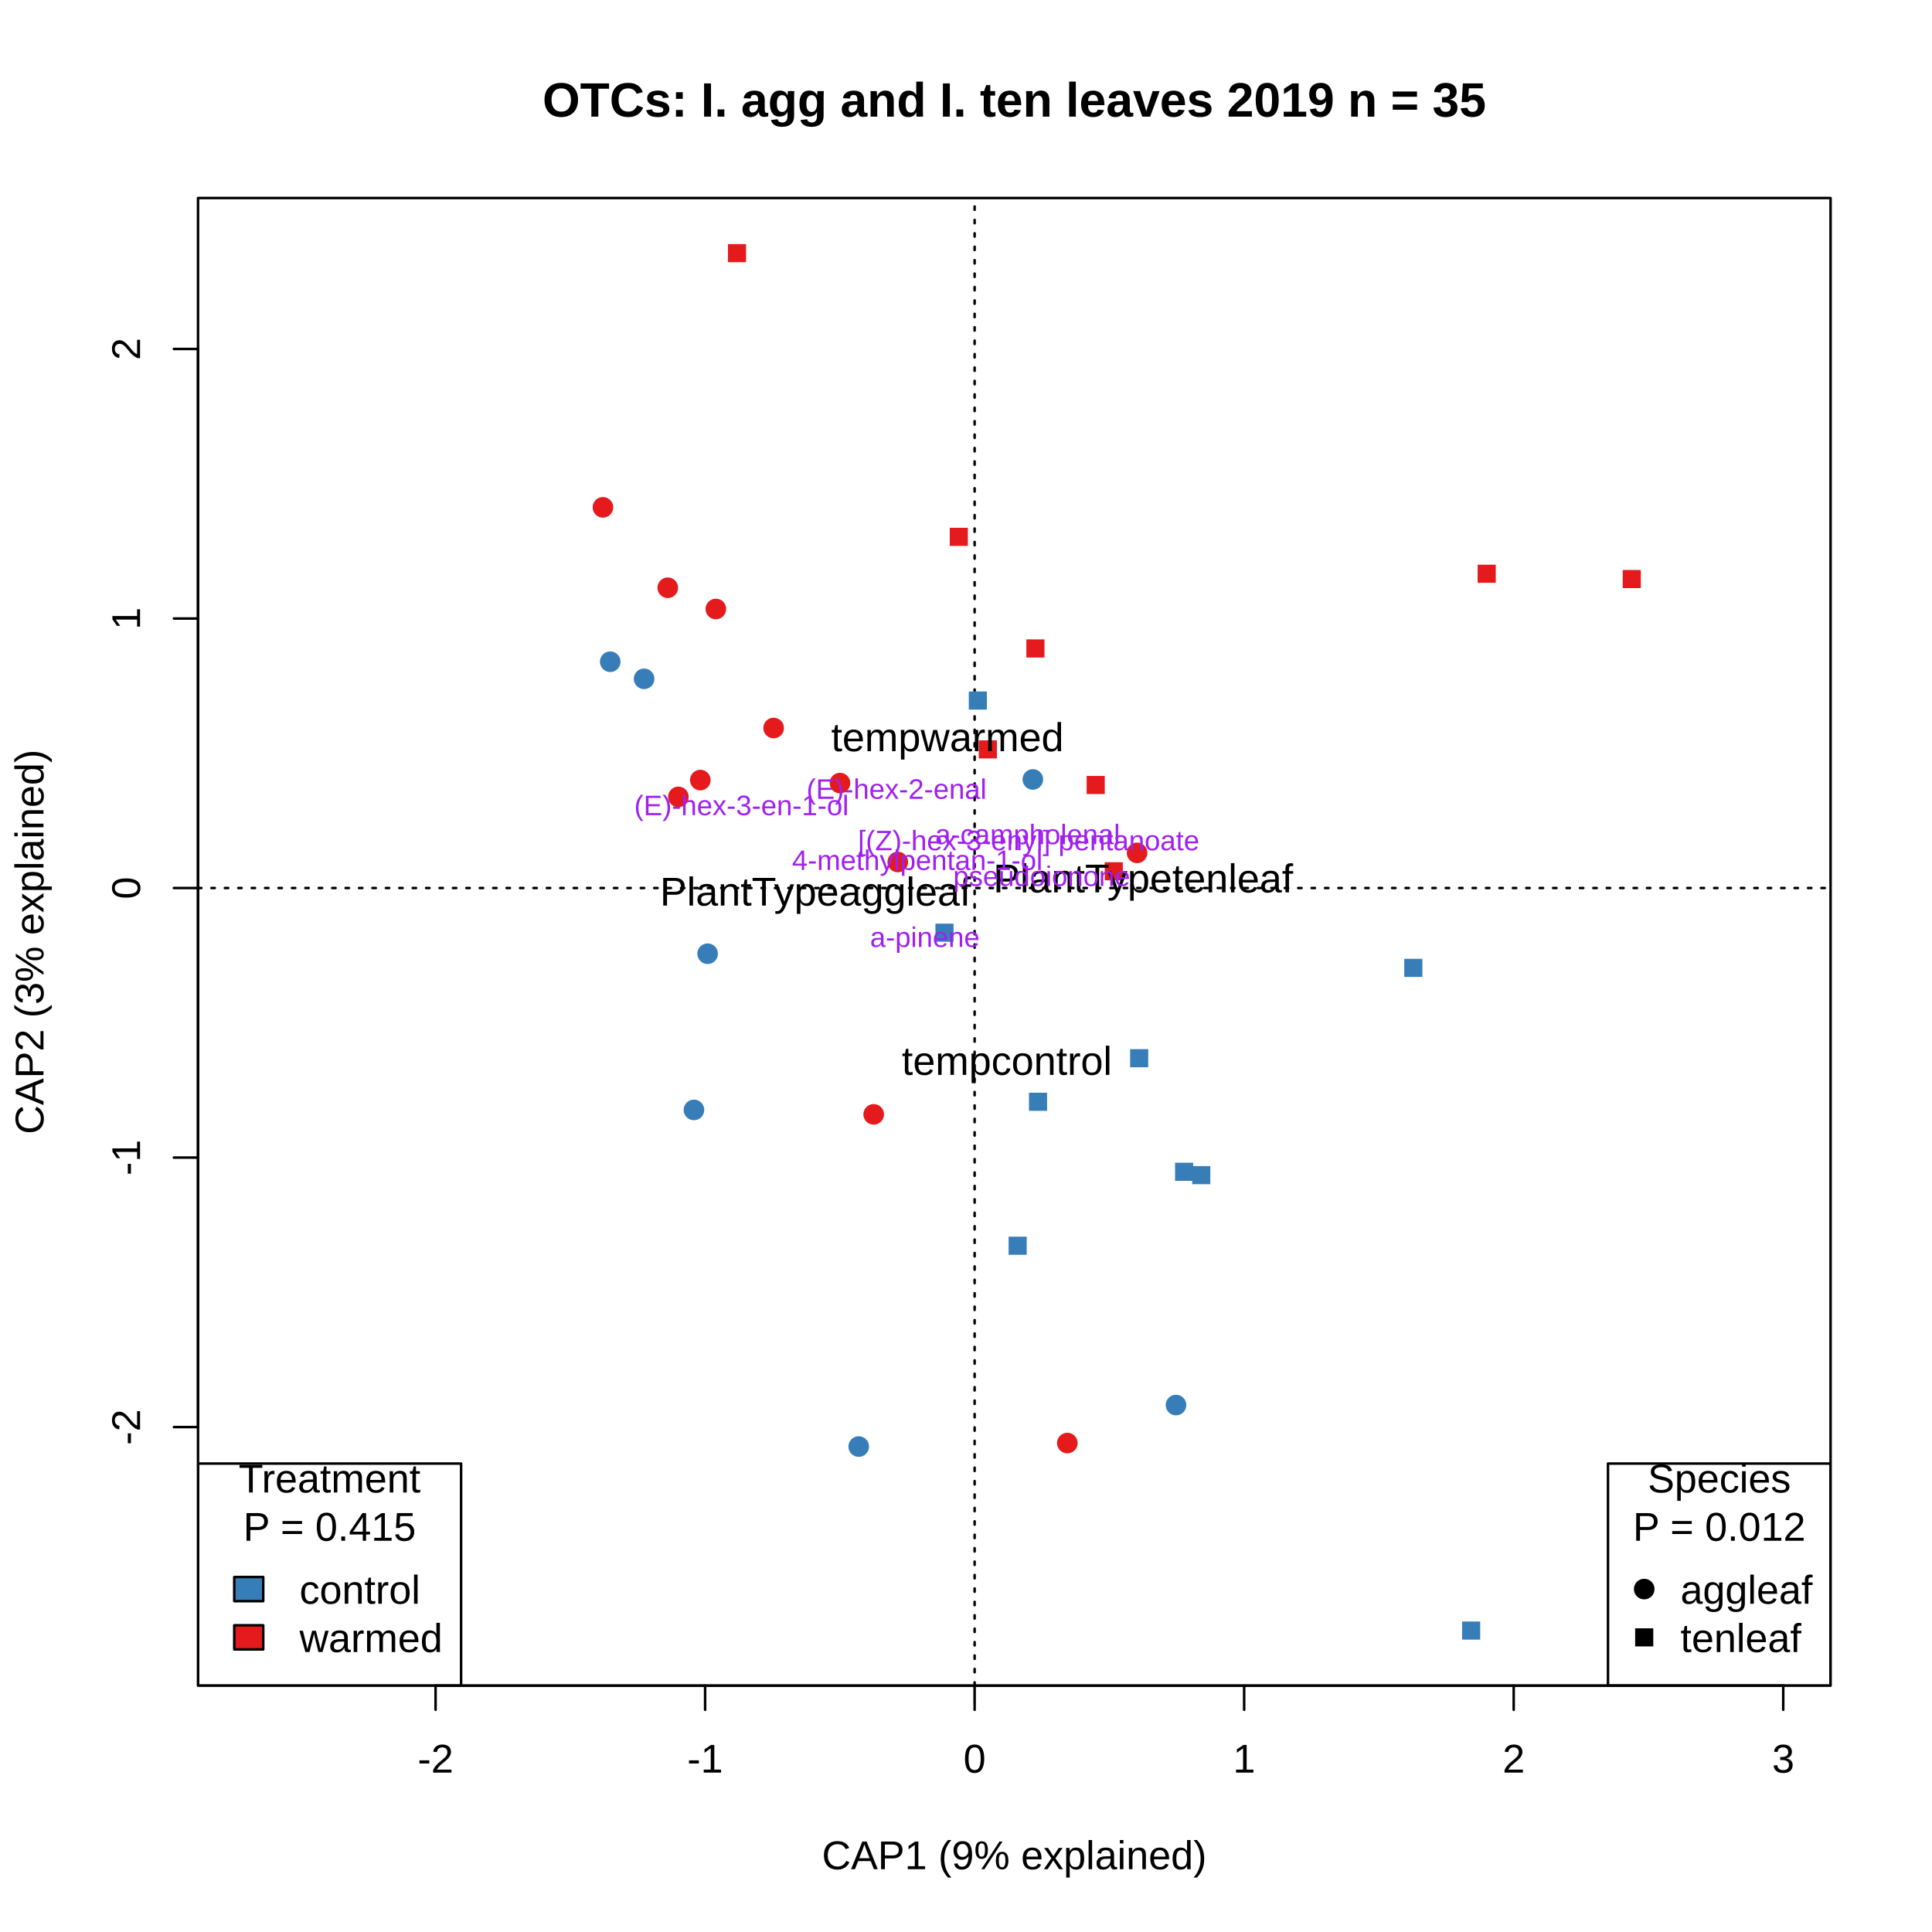
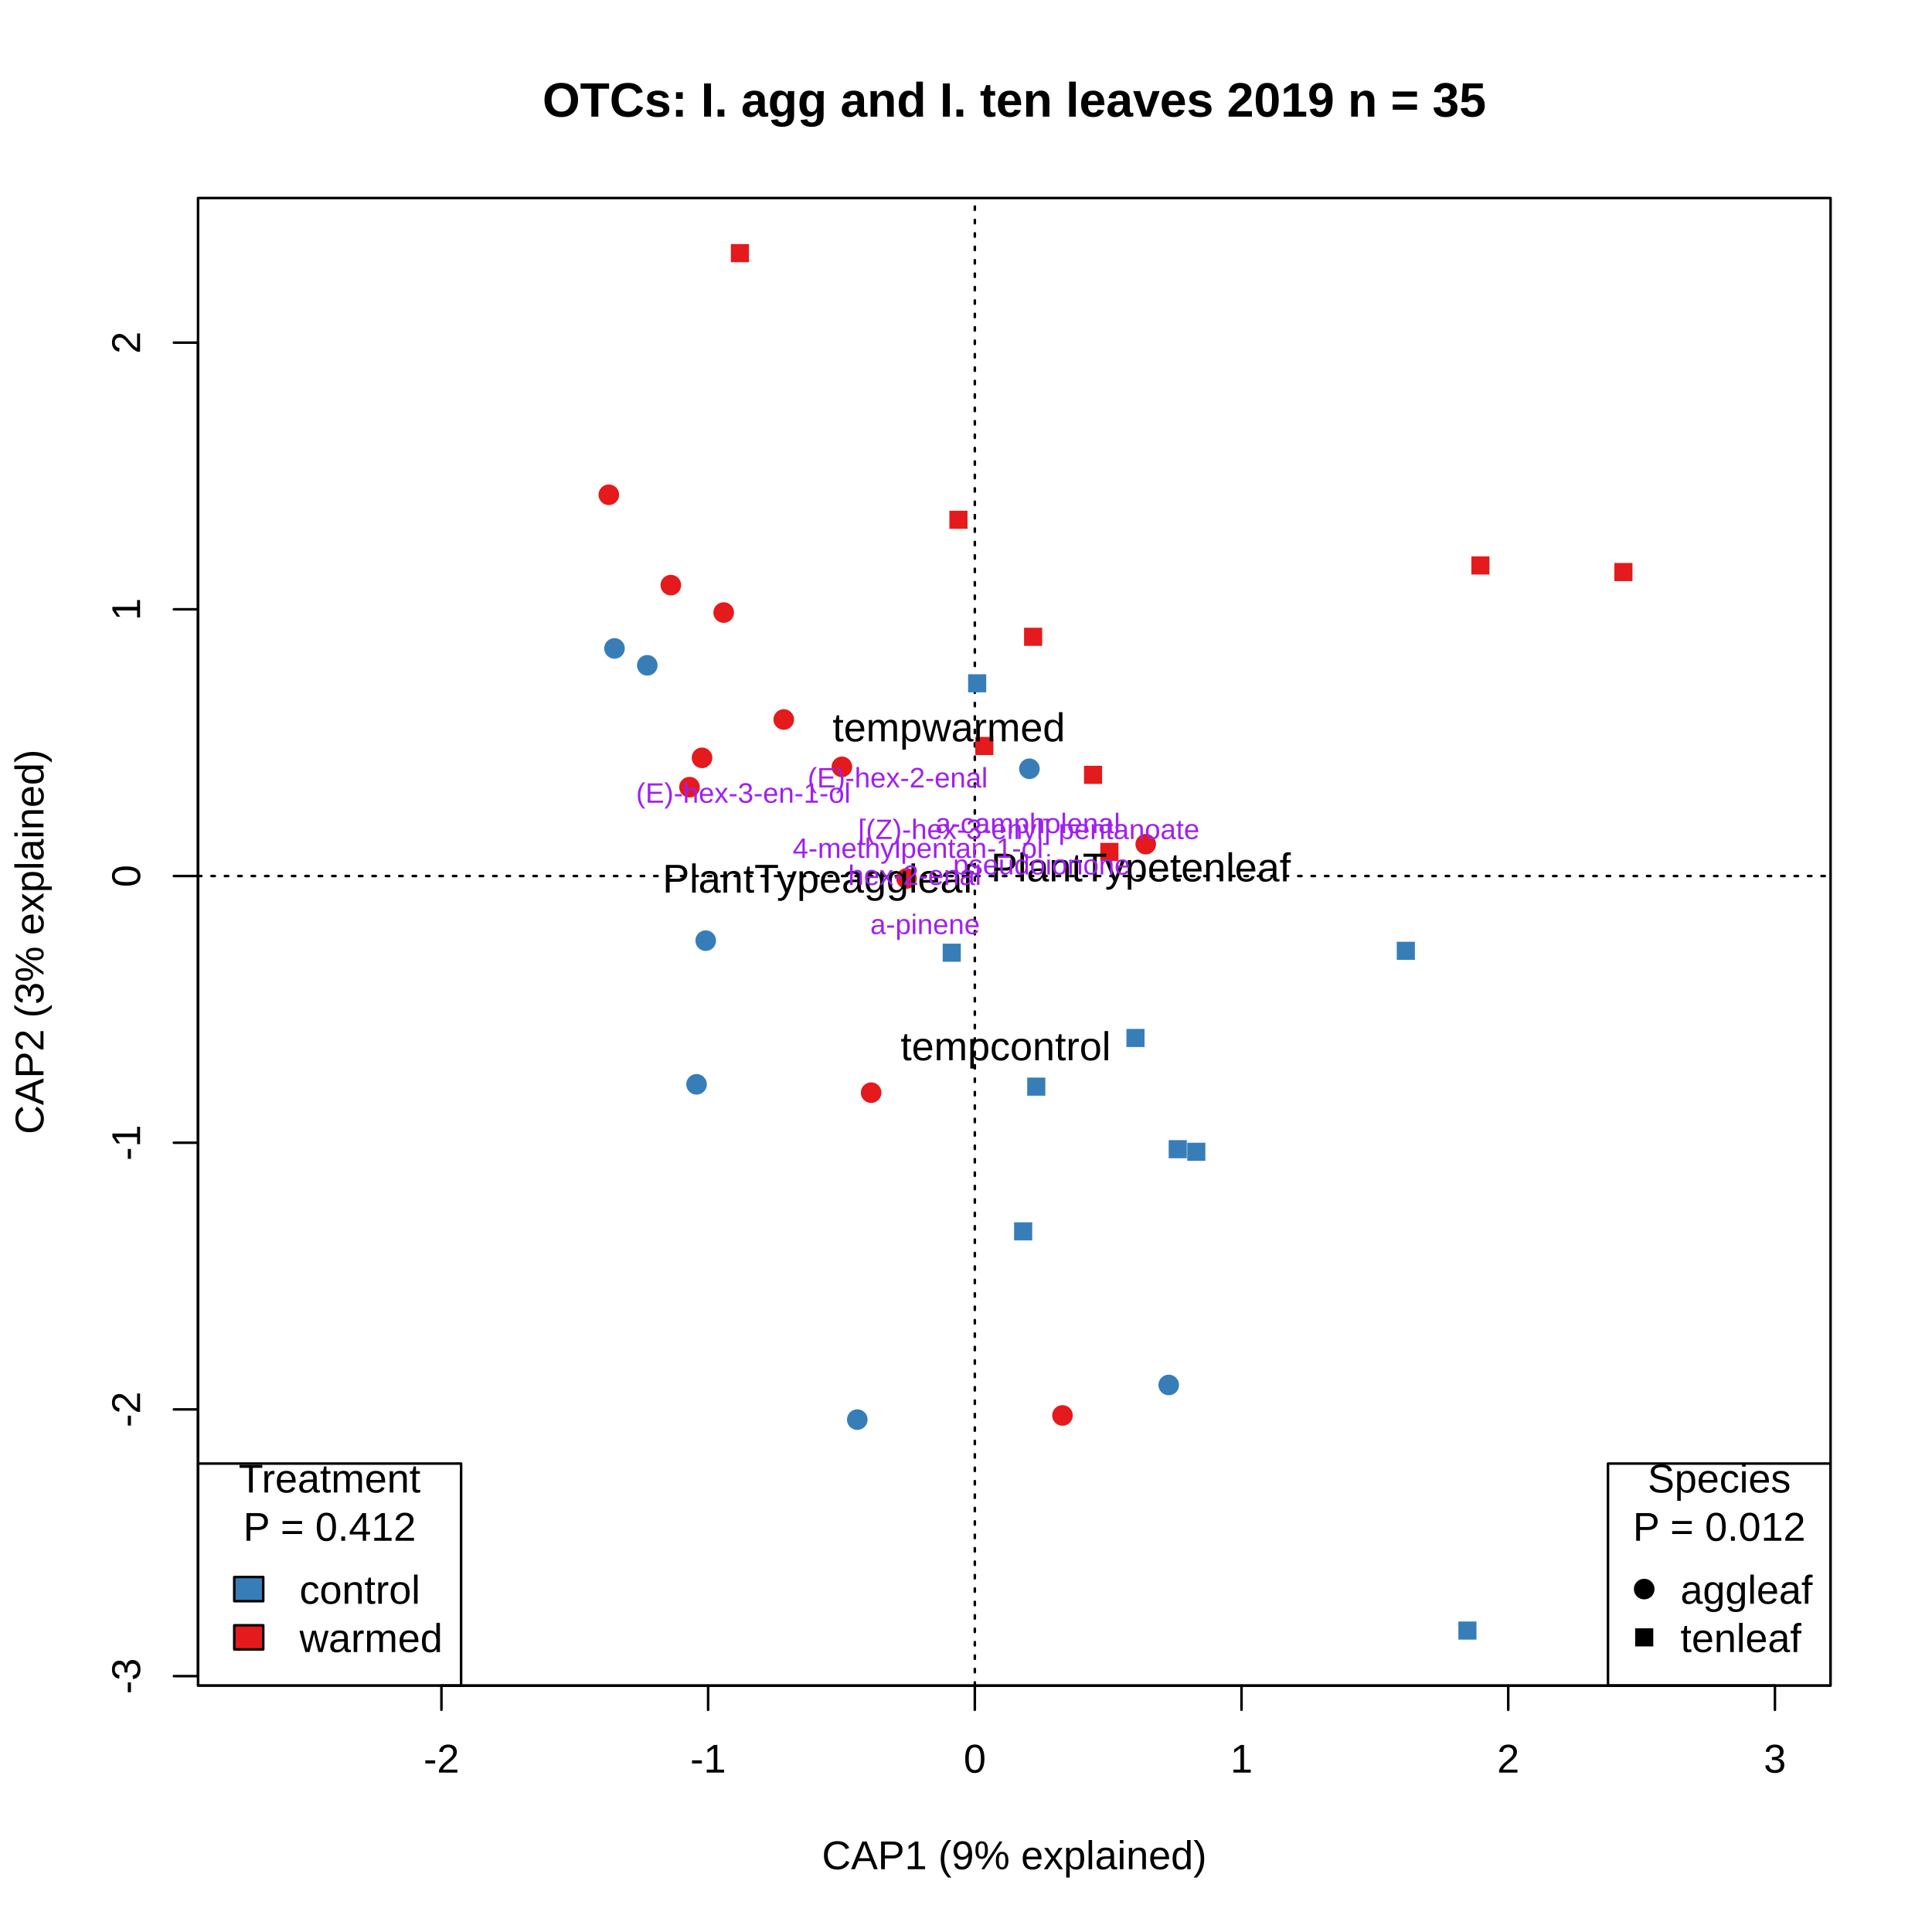
<svg xmlns="http://www.w3.org/2000/svg" class="svglite" width="576.00pt" height="576.00pt" viewBox="0 0 576.00 576.00">
  <defs>
    <style type="text/css">
    .svglite line, .svglite polyline, .svglite polygon, .svglite path, .svglite rect, .svglite circle {
      fill: none;
      stroke: #000000;
      stroke-linecap: round;
      stroke-linejoin: round;
      stroke-miterlimit: 10.00;
    }
    .svglite text {
      white-space: pre;
    }
  </style>
  </defs>
  <rect width="100%" height="100%" style="stroke: none; fill: #FFFFFF;" />
  <defs>
    <clipPath id="cpMC4wMHw1NzYuMDB8MC4wMHw1NzYuMDA=">
      <rect x="0.00" y="0.00" width="576.00" height="576.00" />
    </clipPath>
  </defs>
  <g clip-path="url(#cpMC4wMHw1NzYuMDB8MC4wMHw1NzYuMDA=)">
-     <line x1="129.86" y1="502.56" x2="531.65" y2="502.56" style="stroke-width: 0.75;" />
-     <line x1="129.86" y1="502.56" x2="129.86" y2="509.76" style="stroke-width: 0.75;" />
-     <line x1="210.22" y1="502.56" x2="210.22" y2="509.76" style="stroke-width: 0.75;" />
-     <line x1="290.57" y1="502.56" x2="290.57" y2="509.76" style="stroke-width: 0.75;" />
-     <line x1="370.93" y1="502.56" x2="370.93" y2="509.76" style="stroke-width: 0.75;" />
-     <line x1="451.29" y1="502.56" x2="451.29" y2="509.76" style="stroke-width: 0.75;" />
-     <line x1="531.65" y1="502.56" x2="531.65" y2="509.76" style="stroke-width: 0.75;" />
-     <text x="129.86" y="528.48" text-anchor="middle" style="font-size: 12.00px; font-family: &quot;Arial&quot;;">-2</text>
-     <text x="210.22" y="528.48" text-anchor="middle" style="font-size: 12.00px; font-family: &quot;Arial&quot;;">-1</text>
-     <text x="290.57" y="528.48" text-anchor="middle" style="font-size: 12.00px; font-family: &quot;Arial&quot;;">0</text>
-     <text x="370.93" y="528.48" text-anchor="middle" style="font-size: 12.00px; font-family: &quot;Arial&quot;;">1</text>
-     <text x="451.29" y="528.48" text-anchor="middle" style="font-size: 12.00px; font-family: &quot;Arial&quot;;">2</text>
-     <text x="531.65" y="528.48" text-anchor="middle" style="font-size: 12.00px; font-family: &quot;Arial&quot;;">3</text>
-     <line x1="59.04" y1="425.47" x2="59.04" y2="104.04" style="stroke-width: 0.75;" />
-     <line x1="59.04" y1="425.47" x2="51.84" y2="425.47" style="stroke-width: 0.75;" />
-     <line x1="59.04" y1="345.11" x2="51.84" y2="345.11" style="stroke-width: 0.75;" />
-     <line x1="59.04" y1="264.75" x2="51.84" y2="264.75" style="stroke-width: 0.75;" />
-     <line x1="59.04" y1="184.40" x2="51.84" y2="184.40" style="stroke-width: 0.75;" />
-     <line x1="59.04" y1="104.04" x2="51.84" y2="104.04" style="stroke-width: 0.75;" />
-     <text transform="translate(41.76,425.47) rotate(-90)" text-anchor="middle" style="font-size: 12.00px; font-family: &quot;Arial&quot;;">-2</text>
-     <text transform="translate(41.76,345.11) rotate(-90)" text-anchor="middle" style="font-size: 12.00px; font-family: &quot;Arial&quot;;">-1</text>
-     <text transform="translate(41.76,264.75) rotate(-90)" text-anchor="middle" style="font-size: 12.00px; font-family: &quot;Arial&quot;;">0</text>
-     <text transform="translate(41.76,184.40) rotate(-90)" text-anchor="middle" style="font-size: 12.00px; font-family: &quot;Arial&quot;;">1</text>
-     <text transform="translate(41.76,104.04) rotate(-90)" text-anchor="middle" style="font-size: 12.00px; font-family: &quot;Arial&quot;;">2</text>
+     <line x1="131.61" y1="502.56" x2="529.17" y2="502.56" style="stroke-width: 0.75;" />
+     <line x1="131.61" y1="502.56" x2="131.61" y2="509.76" style="stroke-width: 0.75;" />
+     <line x1="211.12" y1="502.56" x2="211.12" y2="509.76" style="stroke-width: 0.75;" />
+     <line x1="290.63" y1="502.56" x2="290.63" y2="509.76" style="stroke-width: 0.75;" />
+     <line x1="370.14" y1="502.56" x2="370.14" y2="509.76" style="stroke-width: 0.75;" />
+     <line x1="449.66" y1="502.56" x2="449.66" y2="509.76" style="stroke-width: 0.75;" />
+     <line x1="529.17" y1="502.56" x2="529.17" y2="509.76" style="stroke-width: 0.75;" />
+     <text x="131.61" y="528.48" text-anchor="middle" style="font-size: 12.00px; font-family: &quot;Arial&quot;;">-2</text>
+     <text x="211.12" y="528.48" text-anchor="middle" style="font-size: 12.00px; font-family: &quot;Arial&quot;;">-1</text>
+     <text x="290.63" y="528.48" text-anchor="middle" style="font-size: 12.00px; font-family: &quot;Arial&quot;;">0</text>
+     <text x="370.14" y="528.48" text-anchor="middle" style="font-size: 12.00px; font-family: &quot;Arial&quot;;">1</text>
+     <text x="449.66" y="528.48" text-anchor="middle" style="font-size: 12.00px; font-family: &quot;Arial&quot;;">2</text>
+     <text x="529.17" y="528.48" text-anchor="middle" style="font-size: 12.00px; font-family: &quot;Arial&quot;;">3</text>
+     <line x1="59.04" y1="499.71" x2="59.04" y2="102.15" style="stroke-width: 0.75;" />
+     <line x1="59.04" y1="499.71" x2="51.84" y2="499.71" style="stroke-width: 0.75;" />
+     <line x1="59.04" y1="420.20" x2="51.84" y2="420.20" style="stroke-width: 0.75;" />
+     <line x1="59.04" y1="340.69" x2="51.84" y2="340.69" style="stroke-width: 0.75;" />
+     <line x1="59.04" y1="261.18" x2="51.84" y2="261.18" style="stroke-width: 0.75;" />
+     <line x1="59.04" y1="181.66" x2="51.84" y2="181.66" style="stroke-width: 0.75;" />
+     <line x1="59.04" y1="102.15" x2="51.84" y2="102.15" style="stroke-width: 0.75;" />
+     <text transform="translate(41.76,499.71) rotate(-90)" text-anchor="middle" style="font-size: 12.00px; font-family: &quot;Arial&quot;;">-3</text>
+     <text transform="translate(41.76,420.20) rotate(-90)" text-anchor="middle" style="font-size: 12.00px; font-family: &quot;Arial&quot;;">-2</text>
+     <text transform="translate(41.76,340.69) rotate(-90)" text-anchor="middle" style="font-size: 12.00px; font-family: &quot;Arial&quot;;">-1</text>
+     <text transform="translate(41.76,261.18) rotate(-90)" text-anchor="middle" style="font-size: 12.00px; font-family: &quot;Arial&quot;;">0</text>
+     <text transform="translate(41.76,181.66) rotate(-90)" text-anchor="middle" style="font-size: 12.00px; font-family: &quot;Arial&quot;;">1</text>
+     <text transform="translate(41.76,102.15) rotate(-90)" text-anchor="middle" style="font-size: 12.00px; font-family: &quot;Arial&quot;;">2</text>
    <polygon points="59.04,502.56 545.76,502.56 545.76,59.04 59.04,59.04 " style="stroke-width: 0.75;" />
    <text x="302.40" y="557.28" text-anchor="middle" style="font-size: 12.00px; font-family: &quot;Arial&quot;;">CAP1 (9% explained)</text>
    <text transform="translate(12.96,280.80) rotate(-90)" text-anchor="middle" style="font-size: 12.00px; font-family: &quot;Arial&quot;;">CAP2 (3% explained)</text>
  </g>
  <defs>
    <clipPath id="cpNTkuMDR8NTQ1Ljc2fDU5LjA0fDUwMi41Ng==">
      <rect x="59.04" y="59.04" width="486.72" height="443.52" />
    </clipPath>
  </defs>
  <g clip-path="url(#cpNTkuMDR8NTQ1Ljc2fDU5LjA0fDUwMi41Ng==)">
-     <line x1="59.04" y1="264.75" x2="545.76" y2="264.75" style="stroke-width: 0.75; stroke-dasharray: 1.00,3.00;" />
-     <line x1="290.57" y1="502.56" x2="290.57" y2="59.04" style="stroke-width: 0.75; stroke-dasharray: 1.00,3.00;" />
+     <line x1="59.04" y1="261.18" x2="545.76" y2="261.18" style="stroke-width: 0.75; stroke-dasharray: 1.00,3.00;" />
+     <line x1="290.63" y1="502.56" x2="290.63" y2="59.04" style="stroke-width: 0.75; stroke-dasharray: 1.00,3.00;" />
  </g>
  <g clip-path="url(#cpMC4wMHw1NzYuMDB8MC4wMHw1NzYuMDA=)">
    <text x="302.40" y="34.77" text-anchor="middle" style="font-size: 14.40px; font-weight: bold; font-family: &quot;Arial&quot;;">OTCs: I. agg and I. ten leaves 2019 n = 35</text>
  </g>
  <g clip-path="url(#cpNTkuMDR8NTQ1Ljc2fDU5LjA0fDUwMi41Ng==)">
    <rect x="59.04" y="436.34" width="78.43" height="66.22" style="stroke-width: 0.75;" />
    <rect x="69.84" y="470.16" width="8.64" height="7.20" style="stroke-width: 0.75; fill: #377EB8;" />
    <rect x="69.84" y="484.56" width="8.64" height="7.20" style="stroke-width: 0.75; fill: #E41A1C;" />
    <text x="98.26" y="444.96" text-anchor="middle" style="font-size: 12.00px; font-family: &quot;Arial&quot;;">Treatment </text>
-     <text x="98.26" y="459.36" text-anchor="middle" style="font-size: 12.00px; font-family: &quot;Arial&quot;;">P = 0.415</text>
+     <text x="98.26" y="459.36" text-anchor="middle" style="font-size: 12.00px; font-family: &quot;Arial&quot;;">P = 0.412</text>
    <text x="89.28" y="478.13" style="font-size: 12.00px; font-family: &quot;Arial&quot;;">control</text>
    <text x="89.28" y="492.53" style="font-size: 12.00px; font-family: &quot;Arial&quot;;">warmed</text>
    <rect x="479.40" y="436.34" width="66.36" height="66.22" style="stroke-width: 0.75;" />
    <circle cx="490.20" cy="473.76" r="2.70" style="stroke-width: 0.75; fill: #000000;" />
    <polygon points="487.50,490.86 492.90,490.86 492.90,485.46 487.50,485.46 " style="stroke-width: 0.75; stroke: none; fill: #000000;" />
    <text x="512.58" y="444.96" text-anchor="middle" style="font-size: 12.00px; font-family: &quot;Arial&quot;;">Species </text>
    <text x="512.58" y="459.36" text-anchor="middle" style="font-size: 12.00px; font-family: &quot;Arial&quot;;">P = 0.012</text>
    <text x="501.00" y="478.13" style="font-size: 12.00px; font-family: &quot;Arial&quot;;">aggleaf</text>
    <text x="501.00" y="492.53" style="font-size: 12.00px; font-family: &quot;Arial&quot;;">tenleaf</text>
-     <circle cx="350.61" cy="418.90" r="2.70" style="stroke-width: 0.75; stroke: #377EB8; fill: #377EB8;" />
-     <circle cx="199.09" cy="175.23" r="2.70" style="stroke-width: 0.75; stroke: #E41A1C; fill: #E41A1C;" />
-     <circle cx="213.42" cy="181.56" r="2.70" style="stroke-width: 0.75; stroke: #E41A1C; fill: #E41A1C;" />
-     <circle cx="192.03" cy="202.38" r="2.70" style="stroke-width: 0.75; stroke: #377EB8; fill: #377EB8;" />
-     <circle cx="339.00" cy="254.27" r="2.70" style="stroke-width: 0.75; stroke: #E41A1C; fill: #E41A1C;" />
-     <circle cx="307.93" cy="232.38" r="2.70" style="stroke-width: 0.75; stroke: #377EB8; fill: #377EB8;" />
-     <circle cx="206.89" cy="330.91" r="2.70" style="stroke-width: 0.75; stroke: #377EB8; fill: #377EB8;" />
-     <circle cx="210.97" cy="284.34" r="2.70" style="stroke-width: 0.75; stroke: #377EB8; fill: #377EB8;" />
-     <polygon points="217.02,78.17 222.42,78.17 222.42,72.77 217.02,72.77 " style="stroke-width: 0.75; stroke: none; fill: #E41A1C;" />
-     <polygon points="440.54,173.76 445.94,173.76 445.94,168.36 440.54,168.36 " style="stroke-width: 0.75; stroke: none; fill: #E41A1C;" />
-     <polygon points="323.97,236.74 329.37,236.74 329.37,231.34 323.97,231.34 " style="stroke-width: 0.75; stroke: none; fill: #E41A1C;" />
-     <polygon points="291.81,226.12 297.21,226.12 297.21,220.72 291.81,220.72 " style="stroke-width: 0.75; stroke: none; fill: #E41A1C;" />
-     <polygon points="283.15,162.75 288.55,162.75 288.55,157.35 283.15,157.35 " style="stroke-width: 0.75; stroke: none; fill: #E41A1C;" />
-     <polygon points="418.66,291.26 424.06,291.26 424.06,285.86 418.66,285.86 " style="stroke-width: 0.75; stroke: none; fill: #377EB8;" />
-     <polygon points="306.00,196.03 311.40,196.03 311.40,190.63 306.00,190.63 " style="stroke-width: 0.75; stroke: none; fill: #E41A1C;" />
-     <polygon points="329.36,262.46 334.76,262.46 334.76,257.06 329.36,257.06 " style="stroke-width: 0.75; stroke: none; fill: #E41A1C;" />
-     <polygon points="483.79,175.34 489.19,175.34 489.19,169.94 483.79,169.94 " style="stroke-width: 0.75; stroke: none; fill: #E41A1C;" />
-     <circle cx="202.25" cy="237.58" r="2.70" style="stroke-width: 0.75; stroke: #E41A1C; fill: #E41A1C;" />
-     <circle cx="318.21" cy="430.23" r="2.70" style="stroke-width: 0.75; stroke: #E41A1C; fill: #E41A1C;" />
-     <circle cx="260.48" cy="332.23" r="2.70" style="stroke-width: 0.75; stroke: #E41A1C; fill: #E41A1C;" />
-     <circle cx="250.43" cy="233.47" r="2.70" style="stroke-width: 0.75; stroke: #E41A1C; fill: #E41A1C;" />
-     <circle cx="208.79" cy="232.57" r="2.70" style="stroke-width: 0.75; stroke: #E41A1C; fill: #E41A1C;" />
-     <circle cx="230.65" cy="217.05" r="2.70" style="stroke-width: 0.75; stroke: #E41A1C; fill: #E41A1C;" />
-     <circle cx="256.02" cy="431.27" r="2.70" style="stroke-width: 0.75; stroke: #377EB8; fill: #377EB8;" />
-     <circle cx="181.93" cy="197.29" r="2.70" style="stroke-width: 0.75; stroke: #377EB8; fill: #377EB8;" />
-     <circle cx="179.76" cy="151.26" r="2.70" style="stroke-width: 0.75; stroke: #E41A1C; fill: #E41A1C;" />
-     <circle cx="267.66" cy="256.99" r="2.70" style="stroke-width: 0.75; stroke: #E41A1C; fill: #E41A1C;" />
-     <polygon points="300.70,374.10 306.10,374.10 306.10,368.70 300.70,368.70 " style="stroke-width: 0.75; stroke: none; fill: #377EB8;" />
-     <polygon points="278.89,280.77 284.29,280.77 284.29,275.37 278.89,275.37 " style="stroke-width: 0.75; stroke: none; fill: #377EB8;" />
-     <polygon points="288.83,211.56 294.23,211.56 294.23,206.16 288.83,206.16 " style="stroke-width: 0.75; stroke: none; fill: #377EB8;" />
-     <polygon points="350.33,352.05 355.73,352.05 355.73,346.65 350.33,346.65 " style="stroke-width: 0.75; stroke: none; fill: #377EB8;" />
-     <polygon points="306.77,331.18 312.17,331.18 312.17,325.78 306.77,325.78 " style="stroke-width: 0.75; stroke: none; fill: #377EB8;" />
-     <polygon points="435.90,488.83 441.30,488.83 441.30,483.43 435.90,483.43 " style="stroke-width: 0.75; stroke: none; fill: #377EB8;" />
-     <polygon points="336.93,318.19 342.33,318.19 342.33,312.79 336.93,312.79 " style="stroke-width: 0.75; stroke: none; fill: #377EB8;" />
-     <polygon points="355.44,353.05 360.84,353.05 360.84,347.65 355.44,347.65 " style="stroke-width: 0.75; stroke: none; fill: #377EB8;" />
-     <text x="243.12" y="269.98" text-anchor="middle" style="font-size: 12.00px; font-family: &quot;Arial&quot;;">PlantTypeaggleaf</text>
-     <text x="340.82" y="266.05" text-anchor="middle" style="font-size: 12.00px; font-family: &quot;Arial&quot;;">PlantTypetenleaf</text>
-     <text x="300.20" y="320.45" text-anchor="middle" style="font-size: 12.00px; font-family: &quot;Arial&quot;;">tempcontrol</text>
-     <text x="282.47" y="223.96" text-anchor="middle" style="font-size: 12.00px; font-family: &quot;Arial&quot;;">tempwarmed</text>
-     <text x="275.74" y="282.32" text-anchor="middle" style="font-size: 8.40px;fill: #A020F0; font-family: &quot;Arial&quot;;">a-pinene</text>
-     <text x="275.98" y="263.43" text-anchor="middle" style="font-size: 8.40px;fill: none; font-family: &quot;Arial&quot;;">(E)-4-oxohex-2-enal</text>
-     <text x="288.08" y="266.46" text-anchor="middle" style="font-size: 8.40px;fill: none; font-family: &quot;Arial&quot;;">hexan-1-ol</text>
-     <text x="273.48" y="259.37" text-anchor="middle" style="font-size: 8.40px;fill: #A020F0; font-family: &quot;Arial&quot;;">4-methylpentan-1-ol</text>
-     <text x="279.56" y="262.98" text-anchor="middle" style="font-size: 8.40px;fill: none; font-family: &quot;Arial&quot;;">1-penten-3-ol</text>
-     <text x="277.25" y="262.82" text-anchor="middle" style="font-size: 8.40px;fill: none; font-family: &quot;Arial&quot;;">(Z)-hex-2-en-1-ol</text>
-     <text x="272.55" y="267.52" text-anchor="middle" style="font-size: 8.40px;fill: none; font-family: &quot;Arial&quot;;">hex-2-enal</text>
-     <text x="267.30" y="238.15" text-anchor="middle" style="font-size: 8.40px;fill: #A020F0; font-family: &quot;Arial&quot;;">(E)-hex-2-enal</text>
-     <text x="221.06" y="243.04" text-anchor="middle" style="font-size: 8.40px;fill: #A020F0; font-family: &quot;Arial&quot;;">(E)-hex-3-en-1-ol</text>
-     <text x="277.94" y="261.30" text-anchor="middle" style="font-size: 8.40px;fill: none; font-family: &quot;Arial&quot;;">[(E)-hex-3-enyl] acetate</text>
-     <text x="292.00" y="265.41" text-anchor="middle" style="font-size: 8.40px;fill: none; font-family: &quot;Arial&quot;;">2,2,4,7-tetramethyloctane-3,5-dione</text>
-     <text x="310.56" y="264.14" text-anchor="middle" style="font-size: 8.40px;fill: #A020F0; font-family: &quot;Arial&quot;;">pseudoionone</text>
-     <text x="294.37" y="259.18" text-anchor="middle" style="font-size: 8.40px;fill: none; font-family: &quot;Arial&quot;;">b-caryophyllene</text>
-     <text x="287.56" y="264.81" text-anchor="middle" style="font-size: 8.40px;fill: none; font-family: &quot;Arial&quot;;">3,7-dimethyldecane</text>
-     <text x="306.69" y="253.49" text-anchor="middle" style="font-size: 8.40px;fill: #A020F0; font-family: &quot;Arial&quot;;">[(Z)-hex-3-enyl] pentanoate</text>
-     <text x="288.36" y="265.42" text-anchor="middle" style="font-size: 8.40px;fill: none; font-family: &quot;Arial&quot;;">5-butylnonane</text>
-     <text x="299.09" y="260.04" text-anchor="middle" style="font-size: 8.40px;fill: none; font-family: &quot;Arial&quot;;">petasitene</text>
-     <text x="297.11" y="264.84" text-anchor="middle" style="font-size: 8.40px;fill: none; font-family: &quot;Arial&quot;;">undecanal</text>
-     <text x="306.38" y="251.69" text-anchor="middle" style="font-size: 8.40px;fill: #A020F0; font-family: &quot;Arial&quot;;">a-campholenal</text>
-     <text x="276.73" y="265.80" text-anchor="middle" style="font-size: 8.40px;fill: none; font-family: &quot;Arial&quot;;">(E)-12-cyclopropyldodec-11-en-1-ol</text>
+     <circle cx="348.44" cy="412.91" r="2.70" style="stroke-width: 0.75; stroke: #377EB8; fill: #377EB8;" />
+     <circle cx="200.00" cy="174.45" r="2.70" style="stroke-width: 0.75; stroke: #E41A1C; fill: #E41A1C;" />
+     <circle cx="215.76" cy="182.63" r="2.70" style="stroke-width: 0.75; stroke: #E41A1C; fill: #E41A1C;" />
+     <circle cx="192.98" cy="198.35" r="2.70" style="stroke-width: 0.75; stroke: #377EB8; fill: #377EB8;" />
+     <circle cx="341.59" cy="251.68" r="2.70" style="stroke-width: 0.75; stroke: #E41A1C; fill: #E41A1C;" />
+     <circle cx="306.91" cy="229.20" r="2.70" style="stroke-width: 0.75; stroke: #377EB8; fill: #377EB8;" />
+     <circle cx="207.67" cy="323.28" r="2.70" style="stroke-width: 0.75; stroke: #377EB8; fill: #377EB8;" />
+     <circle cx="210.40" cy="280.44" r="2.70" style="stroke-width: 0.75; stroke: #377EB8; fill: #377EB8;" />
+     <polygon points="217.90,78.17 223.30,78.17 223.30,72.77 217.90,72.77 " style="stroke-width: 0.75; stroke: none; fill: #E41A1C;" />
+     <polygon points="438.67,171.29 444.07,171.29 444.07,165.89 438.67,165.89 " style="stroke-width: 0.75; stroke: none; fill: #E41A1C;" />
+     <polygon points="323.18,233.71 328.58,233.71 328.58,228.31 323.18,228.31 " style="stroke-width: 0.75; stroke: none; fill: #E41A1C;" />
+     <polygon points="290.77,225.10 296.17,225.10 296.17,219.70 290.77,219.70 " style="stroke-width: 0.75; stroke: none; fill: #E41A1C;" />
+     <polygon points="283.05,157.67 288.45,157.67 288.45,152.27 283.05,152.27 " style="stroke-width: 0.75; stroke: none; fill: #E41A1C;" />
+     <polygon points="416.43,286.17 421.83,286.17 421.83,280.77 416.43,280.77 " style="stroke-width: 0.75; stroke: none; fill: #377EB8;" />
+     <polygon points="305.31,192.55 310.71,192.55 310.71,187.15 305.31,187.15 " style="stroke-width: 0.75; stroke: none; fill: #E41A1C;" />
+     <polygon points="328.05,256.69 333.45,256.69 333.45,251.29 328.05,251.29 " style="stroke-width: 0.75; stroke: none; fill: #E41A1C;" />
+     <polygon points="481.30,173.25 486.70,173.25 486.70,167.85 481.30,167.85 " style="stroke-width: 0.75; stroke: none; fill: #E41A1C;" />
+     <circle cx="205.57" cy="234.68" r="2.70" style="stroke-width: 0.75; stroke: #E41A1C; fill: #E41A1C;" />
+     <circle cx="316.77" cy="422.00" r="2.70" style="stroke-width: 0.75; stroke: #E41A1C; fill: #E41A1C;" />
+     <circle cx="259.72" cy="325.76" r="2.70" style="stroke-width: 0.75; stroke: #E41A1C; fill: #E41A1C;" />
+     <circle cx="251.00" cy="228.63" r="2.70" style="stroke-width: 0.75; stroke: #E41A1C; fill: #E41A1C;" />
+     <circle cx="209.30" cy="225.94" r="2.70" style="stroke-width: 0.75; stroke: #E41A1C; fill: #E41A1C;" />
+     <circle cx="233.67" cy="214.51" r="2.70" style="stroke-width: 0.75; stroke: #E41A1C; fill: #E41A1C;" />
+     <circle cx="255.59" cy="423.24" r="2.70" style="stroke-width: 0.75; stroke: #377EB8; fill: #377EB8;" />
+     <circle cx="183.21" cy="193.32" r="2.70" style="stroke-width: 0.75; stroke: #377EB8; fill: #377EB8;" />
+     <circle cx="181.51" cy="147.51" r="2.70" style="stroke-width: 0.75; stroke: #E41A1C; fill: #E41A1C;" />
+     <circle cx="270.26" cy="261.90" r="2.70" style="stroke-width: 0.75; stroke: #E41A1C; fill: #E41A1C;" />
+     <polygon points="302.34,369.81 307.74,369.81 307.74,364.41 302.34,364.41 " style="stroke-width: 0.75; stroke: none; fill: #377EB8;" />
+     <polygon points="281.05,286.74 286.45,286.74 286.45,281.34 281.05,281.34 " style="stroke-width: 0.75; stroke: none; fill: #377EB8;" />
+     <polygon points="288.63,206.42 294.03,206.42 294.03,201.02 288.63,201.02 " style="stroke-width: 0.75; stroke: none; fill: #377EB8;" />
+     <polygon points="348.43,345.32 353.83,345.32 353.83,339.92 348.43,339.92 " style="stroke-width: 0.75; stroke: none; fill: #377EB8;" />
+     <polygon points="306.25,326.67 311.65,326.67 311.65,321.27 306.25,321.27 " style="stroke-width: 0.75; stroke: none; fill: #377EB8;" />
+     <polygon points="434.79,488.83 440.19,488.83 440.19,483.43 434.79,483.43 " style="stroke-width: 0.75; stroke: none; fill: #377EB8;" />
+     <polygon points="335.83,312.16 341.23,312.16 341.23,306.76 335.83,306.76 " style="stroke-width: 0.75; stroke: none; fill: #377EB8;" />
+     <polygon points="353.96,346.09 359.36,346.09 359.36,340.69 353.96,340.69 " style="stroke-width: 0.75; stroke: none; fill: #377EB8;" />
+     <text x="243.91" y="266.11" text-anchor="middle" style="font-size: 12.00px; font-family: &quot;Arial&quot;;">PlantTypeaggleaf</text>
+     <text x="340.11" y="262.77" text-anchor="middle" style="font-size: 12.00px; font-family: &quot;Arial&quot;;">PlantTypetenleaf</text>
+     <text x="299.82" y="316.10" text-anchor="middle" style="font-size: 12.00px; font-family: &quot;Arial&quot;;">tempcontrol</text>
+     <text x="282.89" y="221.02" text-anchor="middle" style="font-size: 12.00px; font-family: &quot;Arial&quot;;">tempwarmed</text>
+     <text x="275.80" y="278.48" text-anchor="middle" style="font-size: 8.40px;fill: #A020F0; font-family: &quot;Arial&quot;;">a-pinene</text>
+     <text x="276.14" y="259.81" text-anchor="middle" style="font-size: 8.40px;fill: none; font-family: &quot;Arial&quot;;">(E)-4-oxohex-2-enal</text>
+     <text x="288.16" y="262.89" text-anchor="middle" style="font-size: 8.40px;fill: none; font-family: &quot;Arial&quot;;">hexan-1-ol</text>
+     <text x="273.67" y="255.78" text-anchor="middle" style="font-size: 8.40px;fill: #A020F0; font-family: &quot;Arial&quot;;">4-methylpentan-1-ol</text>
+     <text x="279.70" y="259.38" text-anchor="middle" style="font-size: 8.40px;fill: none; font-family: &quot;Arial&quot;;">1-penten-3-ol</text>
+     <text x="277.41" y="259.21" text-anchor="middle" style="font-size: 8.40px;fill: none; font-family: &quot;Arial&quot;;">(Z)-hex-2-en-1-ol</text>
+     <text x="272.71" y="263.84" text-anchor="middle" style="font-size: 8.40px;fill: #A020F0; font-family: &quot;Arial&quot;;">hex-2-enal</text>
+     <text x="267.63" y="234.77" text-anchor="middle" style="font-size: 8.40px;fill: #A020F0; font-family: &quot;Arial&quot;;">(E)-hex-2-enal</text>
+     <text x="221.61" y="239.33" text-anchor="middle" style="font-size: 8.40px;fill: #A020F0; font-family: &quot;Arial&quot;;">(E)-hex-3-en-1-ol</text>
+     <text x="278.10" y="257.71" text-anchor="middle" style="font-size: 8.40px;fill: none; font-family: &quot;Arial&quot;;">[(E)-hex-3-enyl] acetate</text>
+     <text x="310.53" y="260.71" text-anchor="middle" style="font-size: 8.40px;fill: #A020F0; font-family: &quot;Arial&quot;;">pseudoionone</text>
+     <text x="294.45" y="255.71" text-anchor="middle" style="font-size: 8.40px;fill: none; font-family: &quot;Arial&quot;;">b-caryophyllene</text>
+     <text x="306.73" y="250.16" text-anchor="middle" style="font-size: 8.40px;fill: #A020F0; font-family: &quot;Arial&quot;;">[(Z)-hex-3-enyl] pentanoate</text>
+     <text x="299.14" y="256.59" text-anchor="middle" style="font-size: 8.40px;fill: none; font-family: &quot;Arial&quot;;">petasitene</text>
+     <text x="297.15" y="261.34" text-anchor="middle" style="font-size: 8.40px;fill: none; font-family: &quot;Arial&quot;;">undecanal</text>
+     <text x="306.43" y="248.38" text-anchor="middle" style="font-size: 8.40px;fill: #A020F0; font-family: &quot;Arial&quot;;">a-campholenal</text>
+     <text x="276.87" y="262.15" text-anchor="middle" style="font-size: 8.40px;fill: none; font-family: &quot;Arial&quot;;">(E)-12-cyclopropyldodec-11-en-1-ol</text>
  </g>
</svg>
